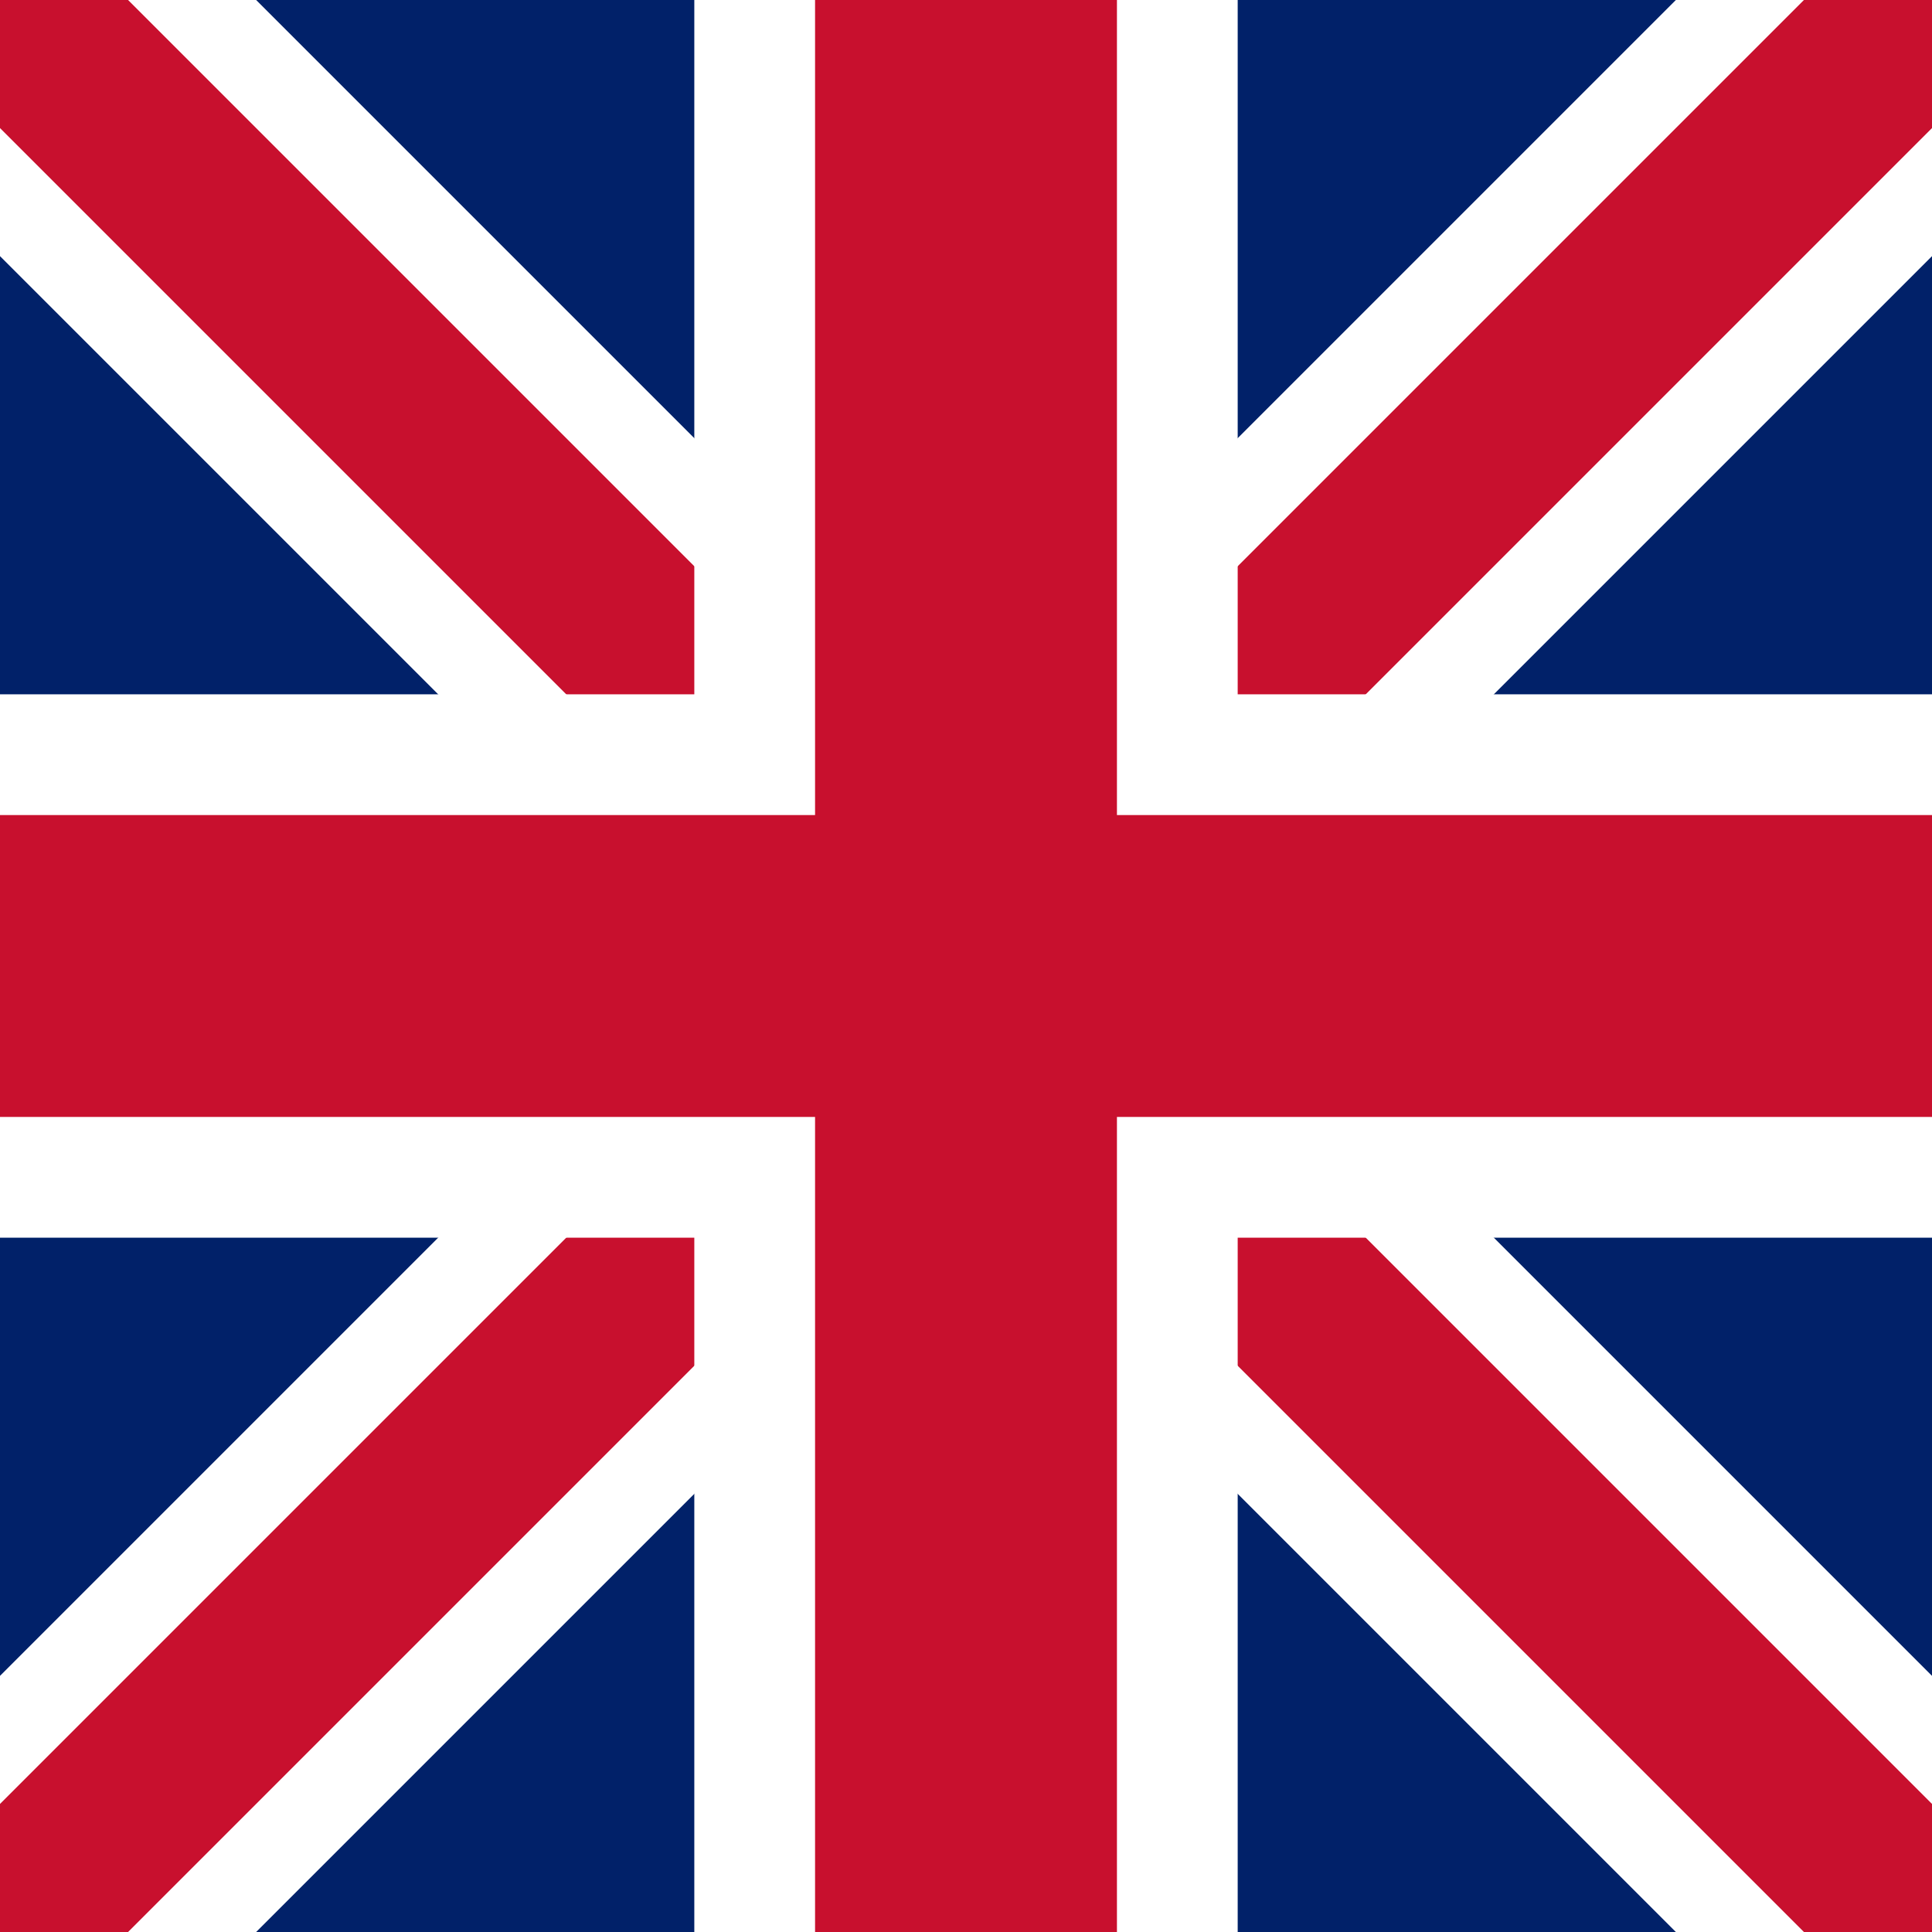
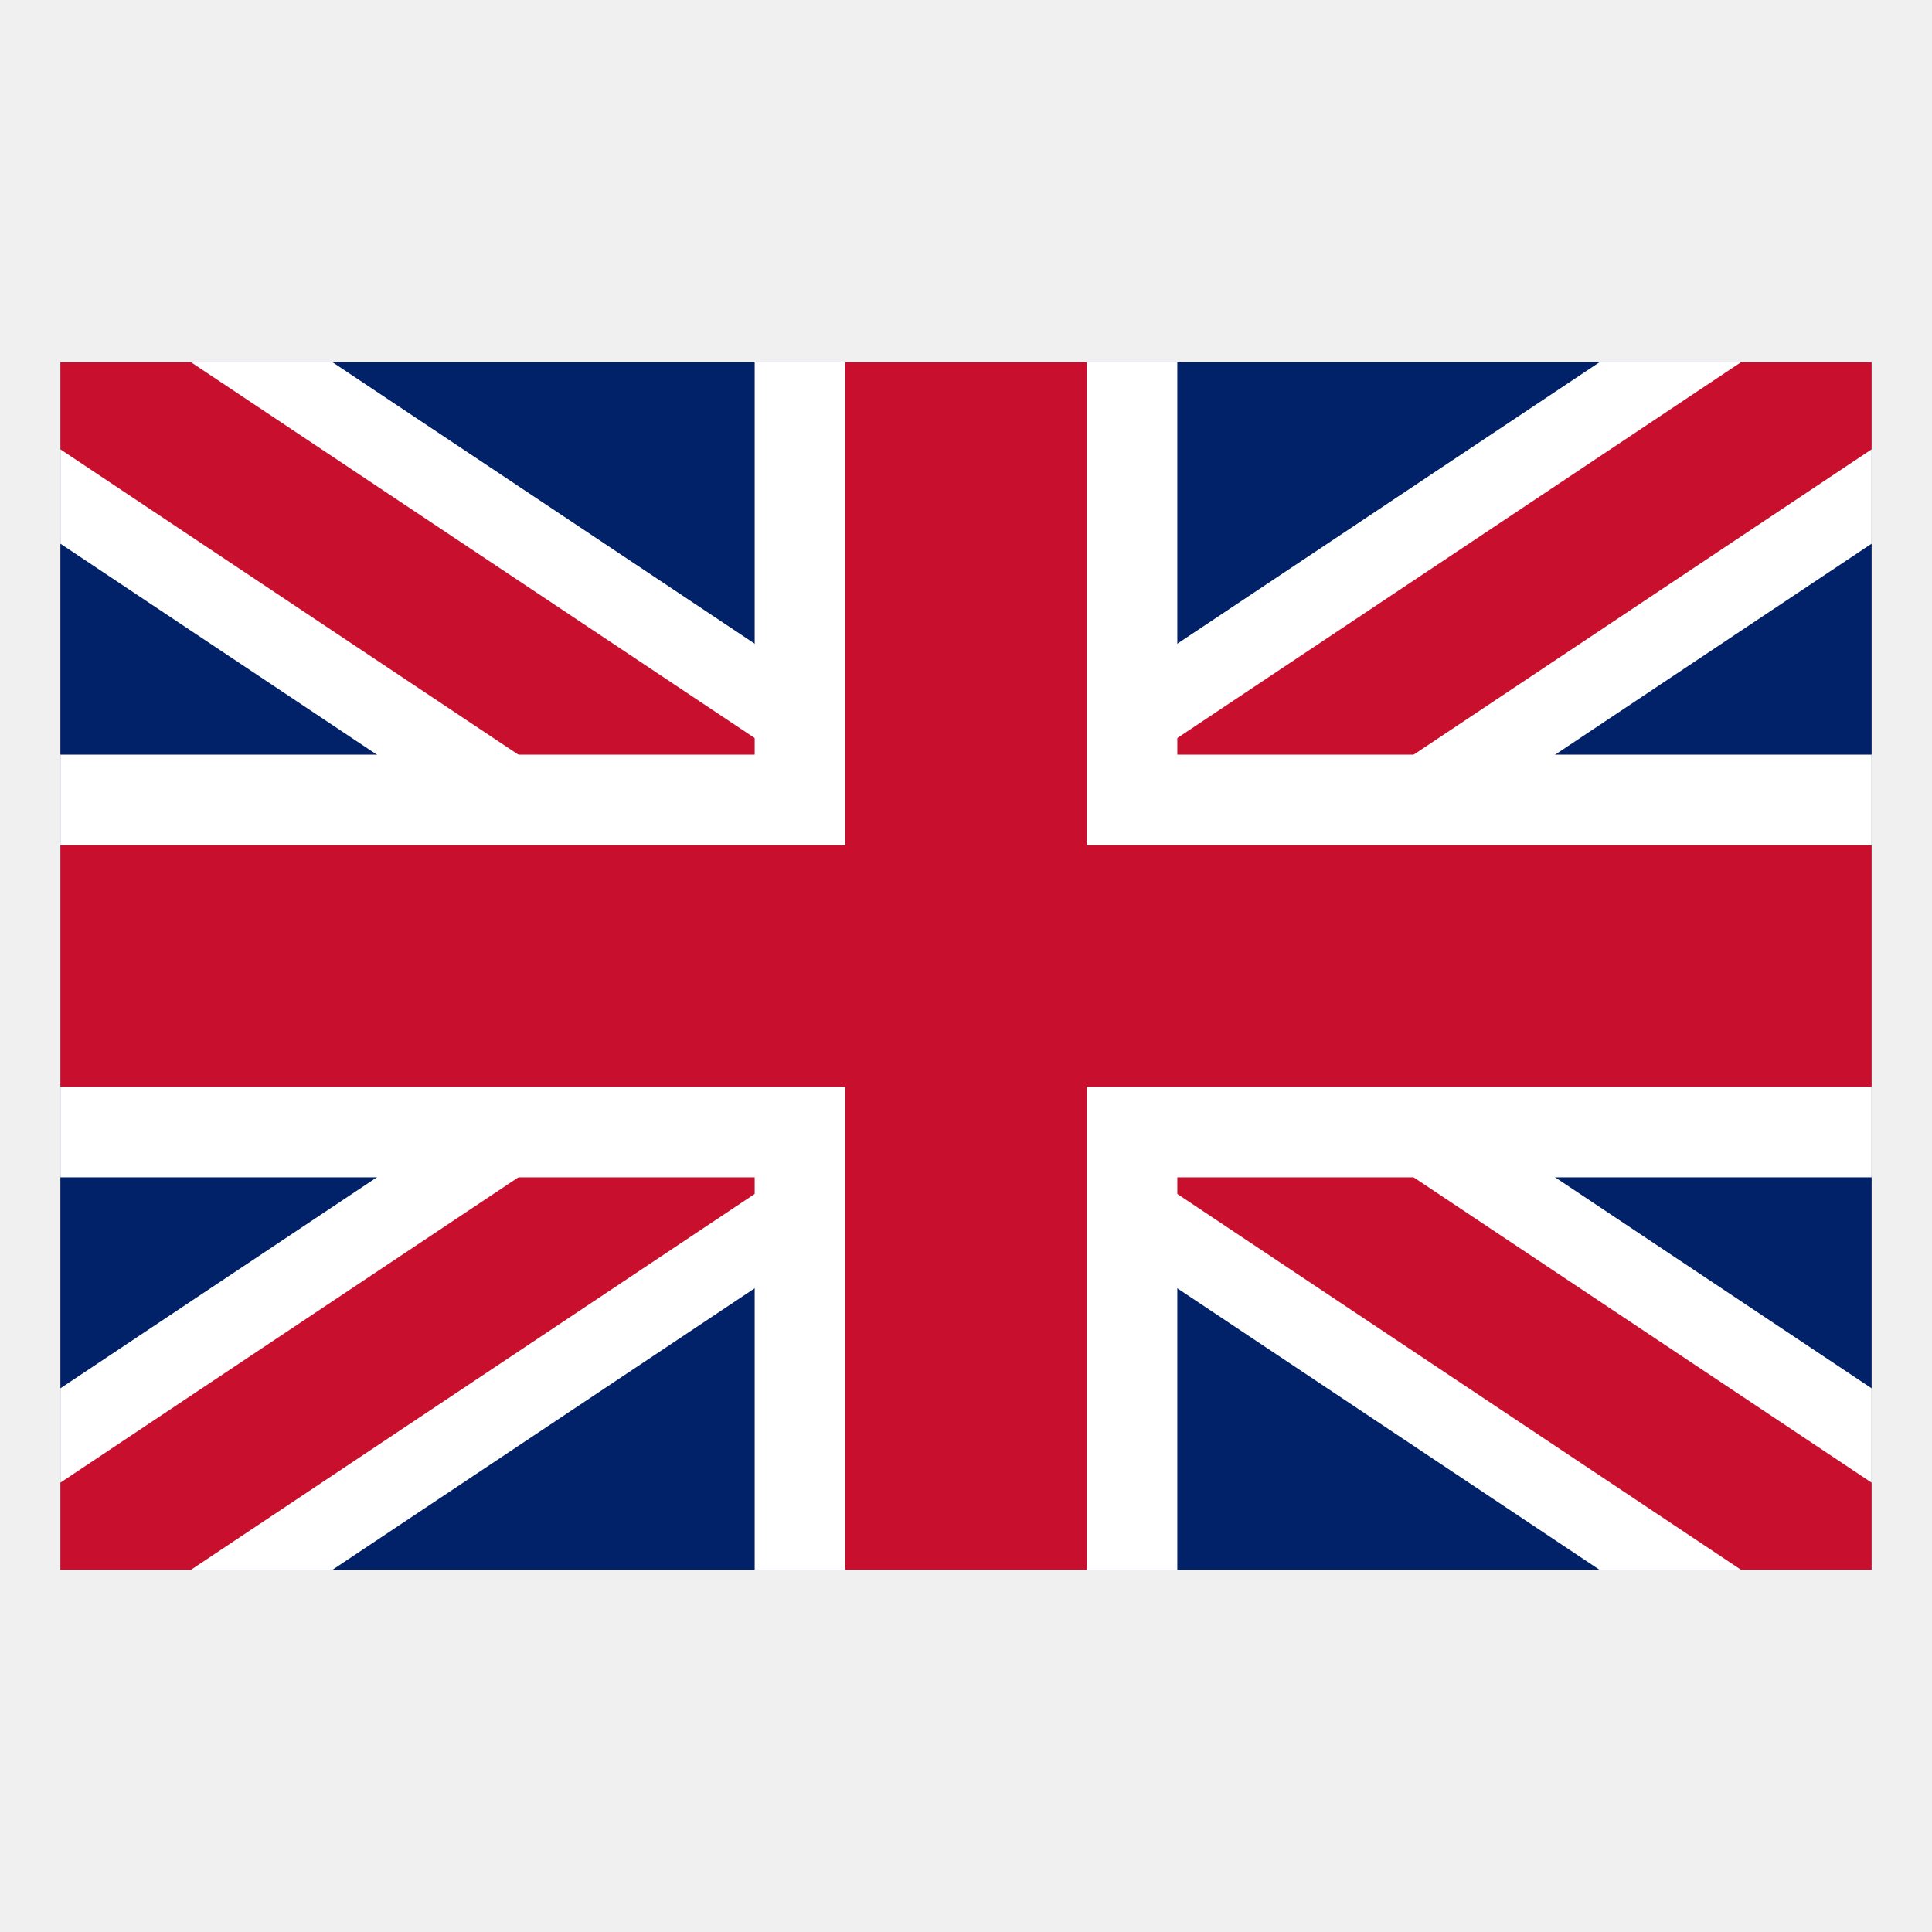
<svg xmlns="http://www.w3.org/2000/svg" viewBox="0 0 64 64" role="img" aria-hidden="true">
-   <rect width="64" height="64" fill="#012169" />
-   <path d="M0 0 64 64M64 0 0 64" stroke="#fff" stroke-width="12" stroke-linecap="square" />
-   <path d="M0 0 64 64M64 0 0 64" stroke="#C8102E" stroke-width="6" stroke-linecap="square" />
-   <path d="M32 0V64M0 32H64" stroke="#fff" stroke-width="18" stroke-linecap="square" />
-   <path d="M32 0V64M0 32H64" stroke="#C8102E" stroke-width="10" stroke-linecap="square" />
+   <g transform="translate(2 12)">
+     <rect width="60" height="40" fill="#012169" />
+     <clipPath id="gb-clip">
+       <rect width="60" height="40" rx="0" />
+     </clipPath>
+     <g clip-path="url(#gb-clip)">
+       <path d="M0 0 60 40M60 0 0 40" stroke="#fff" stroke-width="10" stroke-linecap="square" />
+       <path d="M0 0 60 40M60 0 0 40" stroke="#C8102E" stroke-width="4.8" stroke-linecap="square" />
+       <path d="M30 0V40M0 20H60" stroke="#fff" stroke-width="14" stroke-linecap="square" />
+       <path d="M30 0V40M0 20H60" stroke="#C8102E" stroke-width="8" stroke-linecap="square" />
+     </g>
+   </g>
</svg>
